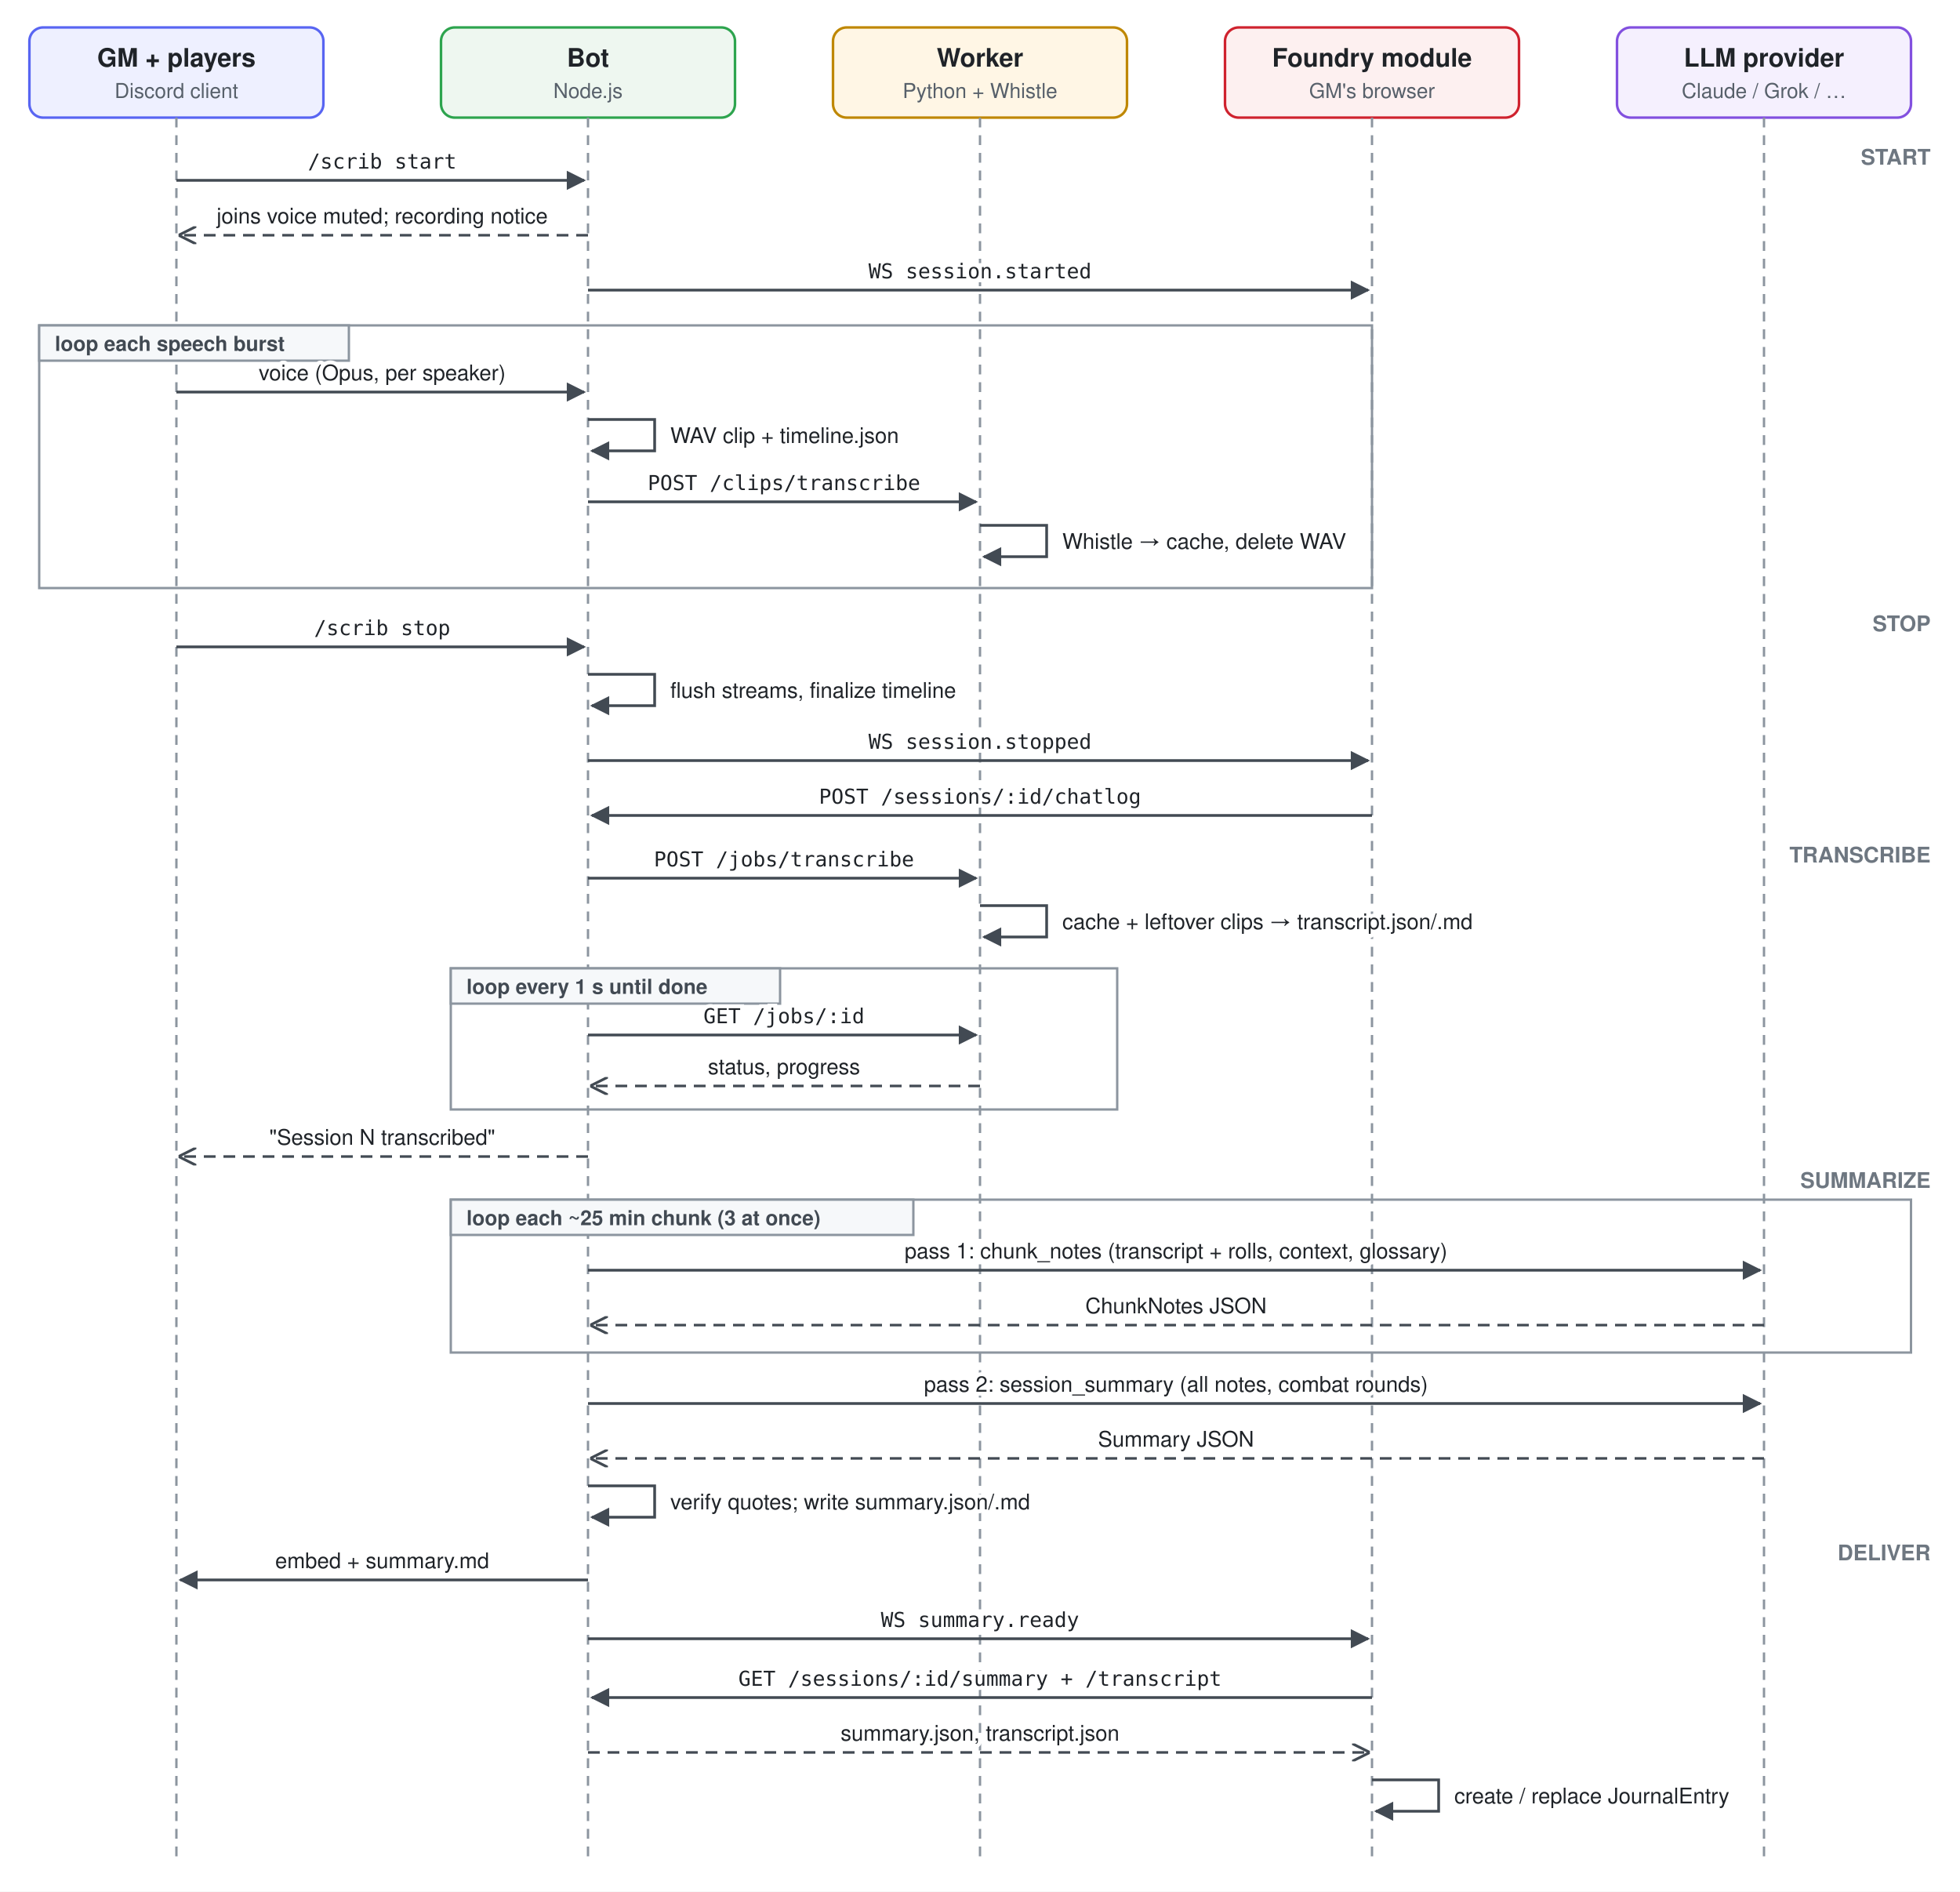
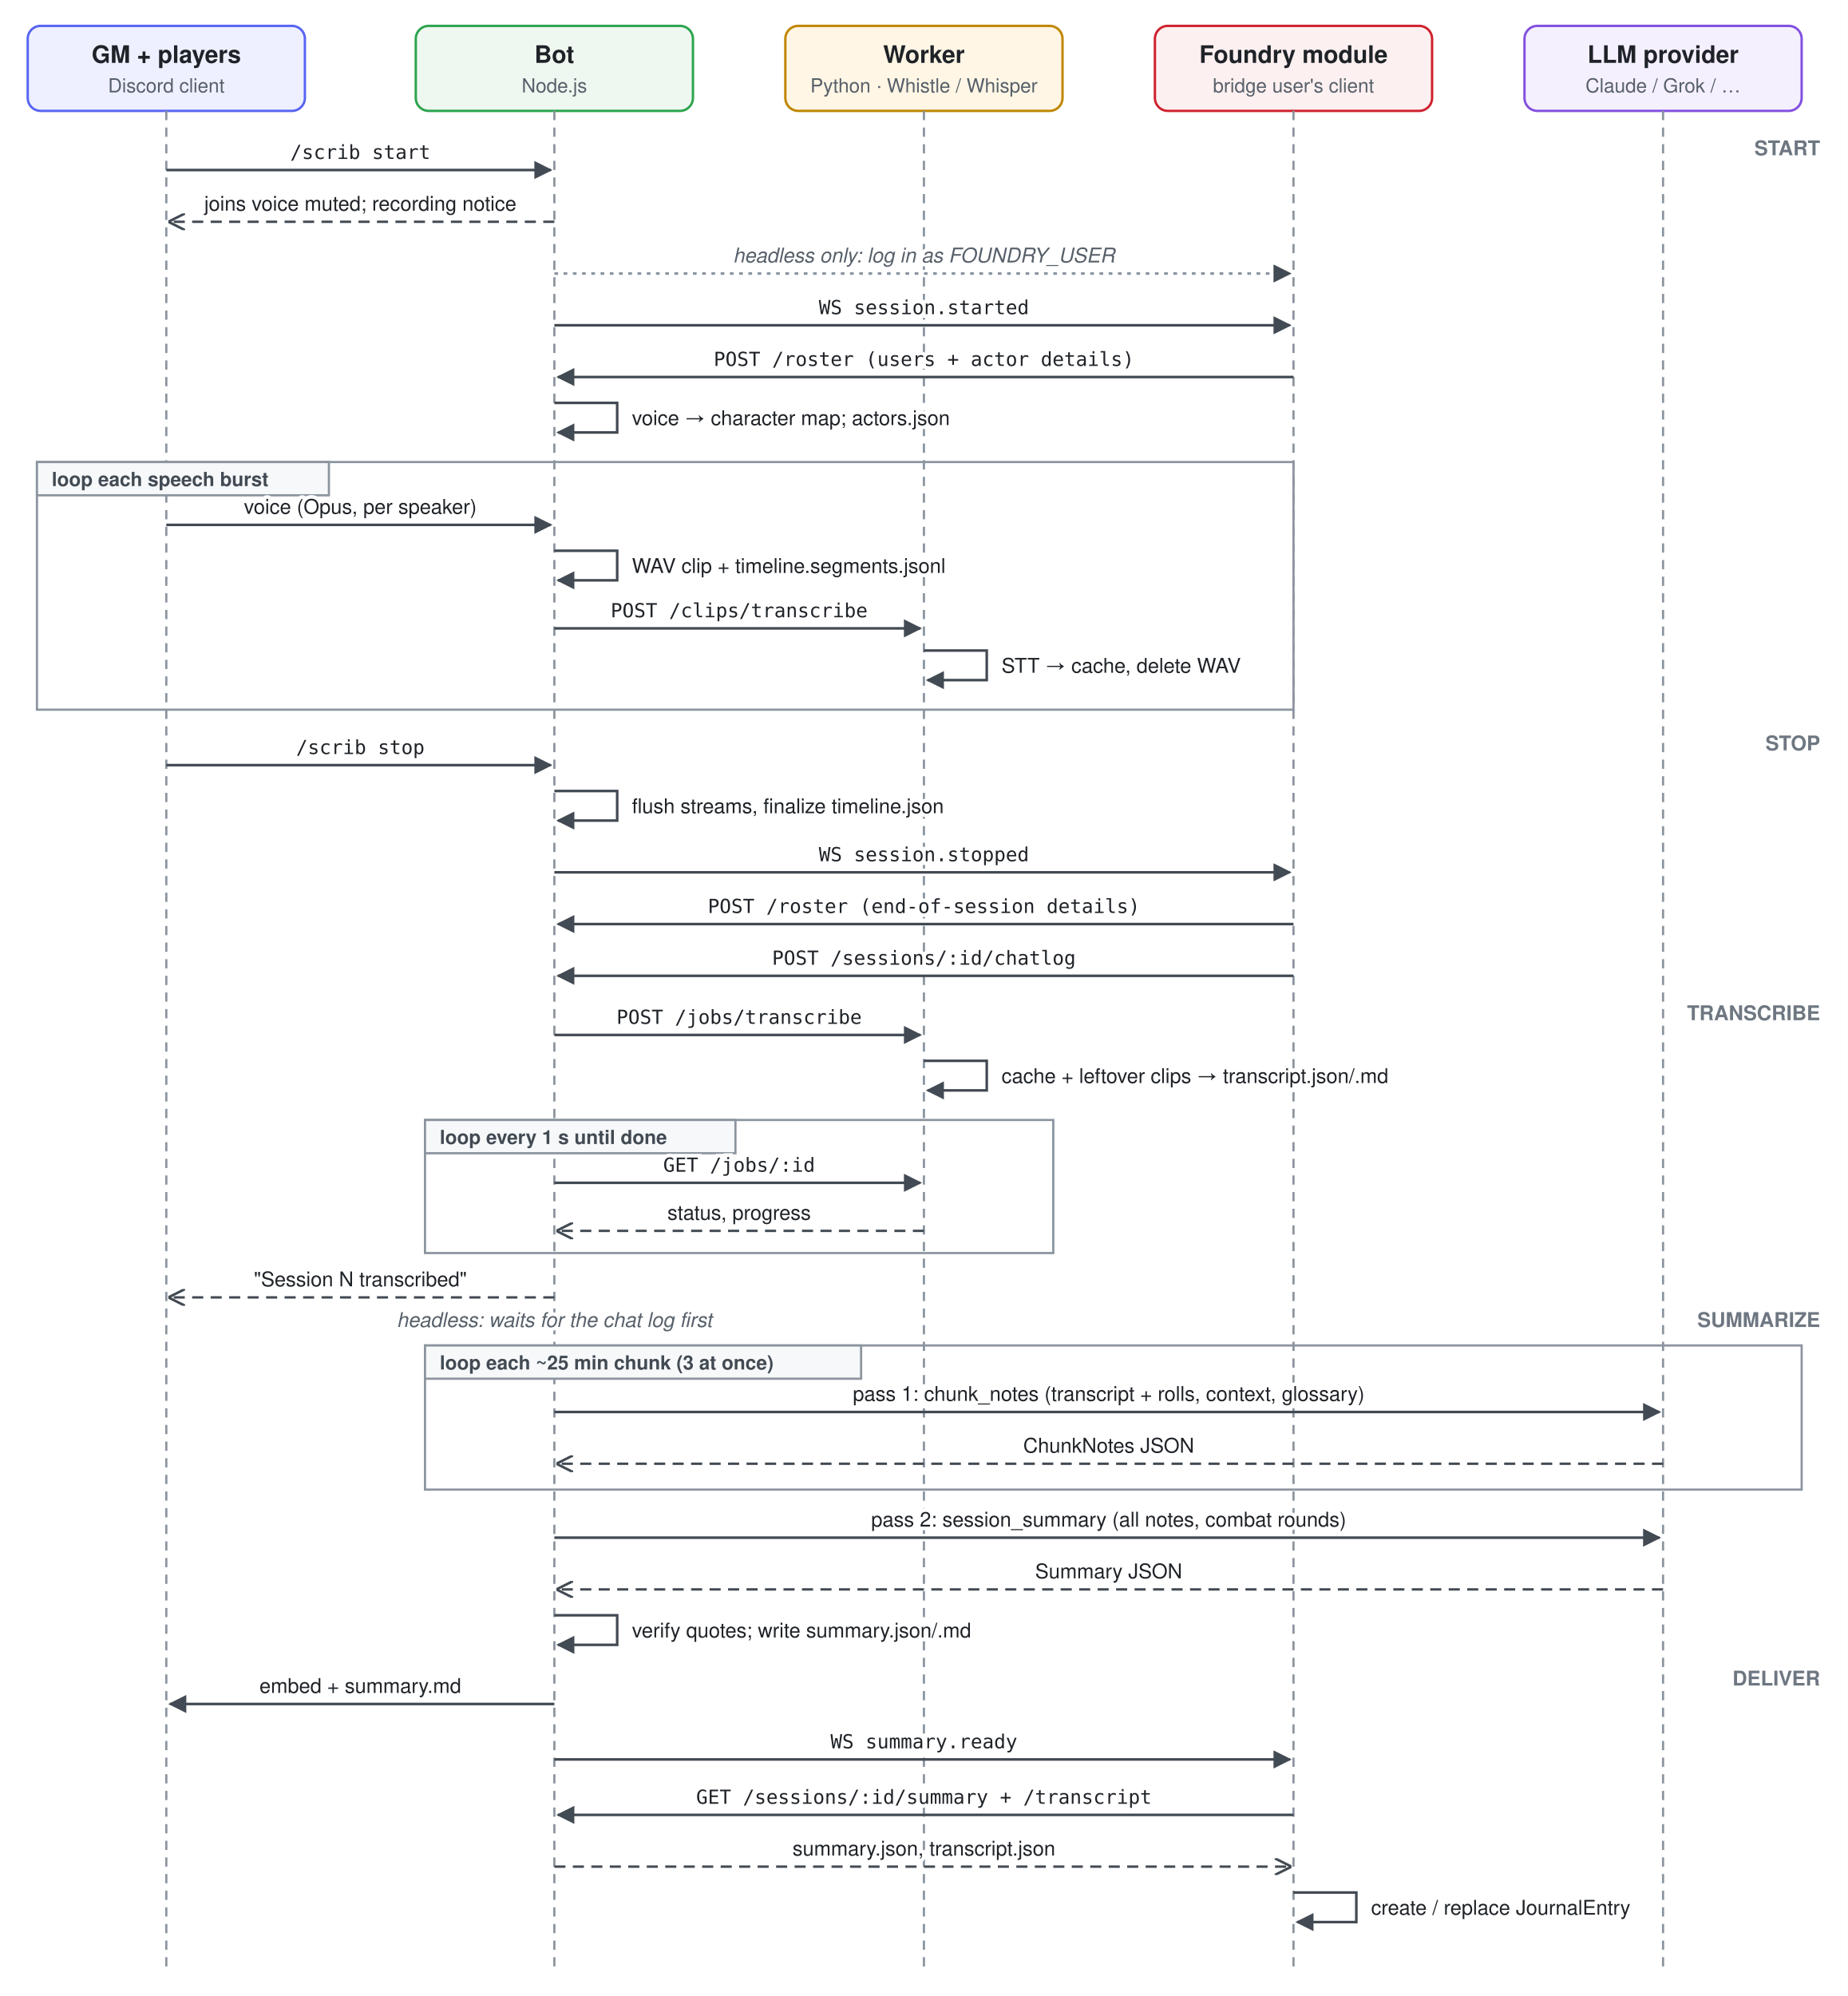
- <svg xmlns="http://www.w3.org/2000/svg" viewBox="0 0 1000 965" width="1000" height="965" role="img" aria-labelledby="title desc">
+ <svg xmlns="http://www.w3.org/2000/svg" viewBox="0 0 1000 1080" width="1000" height="1080" role="img" aria-labelledby="title desc">
  <defs>
    <marker id="arr" viewBox="0 0 10 10" refX="9" refY="5" markerWidth="7" markerHeight="7" orient="auto">
      <path d="M0,0 L10,5 L0,10 z" fill="#424a53" />
    </marker>
    <marker id="open" viewBox="0 0 10 10" refX="9" refY="5" markerWidth="7" markerHeight="7" orient="auto">
      <path d="M0,0 L10,5 L0,10" fill="none" stroke="#424a53" stroke-width="1.5" />
    </marker>
  </defs>
  <style>
    text { font-family: -apple-system, "Segoe UI", Helvetica, Arial, sans-serif; fill: #1f2328; }
    .h { font-size: 13px; font-weight: 600; }
    .hs { font-size: 10.5px; fill: #57606a; }
    .m { font-size: 11px; paint-order: stroke; stroke: #ffffff; stroke-width: 4px; stroke-linejoin: round; }
+     .opt { font-style: italic; fill: #57606a; }
    .code { font-family: Consolas, "SF Mono", Menlo, monospace; font-size: 10.5px; paint-order: stroke; stroke: #ffffff; stroke-width: 4px; }
    .fl { font-size: 10.5px; font-weight: 700; fill: #424a53; }
    .life { stroke: #8c959f; stroke-width: 1.2; stroke-dasharray: 5 4; }
    .msg { stroke: #424a53; stroke-width: 1.4; fill: none; marker-end: url(#arr); }
+     .omsg { stroke: #8c959f; stroke-width: 1.4; fill: none; stroke-dasharray: 2 3; marker-end: url(#arr); }
    .ret { stroke: #424a53; stroke-width: 1.3; fill: none; stroke-dasharray: 6 4; marker-end: url(#open); }
    .frame { fill: none; stroke: #8c959f; stroke-width: 1.2; }
    .tag { fill: #f6f8fa; stroke: #8c959f; stroke-width: 1.2; }
    .phase { font-size: 11px; font-weight: 700; fill: #6e7781; }
  </style>
-   <rect x="0" y="0" width="1000" height="965" fill="#ffffff" />
+   <rect x="0" y="0" width="1000" height="1080" fill="#ffffff" />
  <rect x="15" y="14" width="150" height="46" rx="7" fill="#eef0ff" stroke="#5865f2" stroke-width="1.3" />
  <text x="90" y="34" text-anchor="middle" class="h">GM + players</text>
  <text x="90" y="50" text-anchor="middle" class="hs">Discord client</text>
  <rect x="225" y="14" width="150" height="46" rx="7" fill="#eef7f0" stroke="#2da44e" stroke-width="1.3" />
  <text x="300" y="34" text-anchor="middle" class="h">Bot</text>
  <text x="300" y="50" text-anchor="middle" class="hs">Node.js</text>
  <rect x="425" y="14" width="150" height="46" rx="7" fill="#fff6e5" stroke="#bf8700" stroke-width="1.3" />
  <text x="500" y="34" text-anchor="middle" class="h">Worker</text>
-   <text x="500" y="50" text-anchor="middle" class="hs">Python + Whistle</text>
+   <text x="500" y="50" text-anchor="middle" class="hs">Python · Whistle / Whisper</text>
  <rect x="625" y="14" width="150" height="46" rx="7" fill="#fdf0f0" stroke="#cf222e" stroke-width="1.3" />
  <text x="700" y="34" text-anchor="middle" class="h">Foundry module</text>
-   <text x="700" y="50" text-anchor="middle" class="hs">GM's browser</text>
+   <text x="700" y="50" text-anchor="middle" class="hs">bridge user's client</text>
  <rect x="825" y="14" width="150" height="46" rx="7" fill="#f5f0fe" stroke="#8250df" stroke-width="1.3" />
  <text x="900" y="34" text-anchor="middle" class="h">LLM provider</text>
  <text x="900" y="50" text-anchor="middle" class="hs">Claude / Grok / …</text>
-   <line x1="90" y1="60" x2="90" y2="950" class="life" />
-   <line x1="300" y1="60" x2="300" y2="950" class="life" />
-   <line x1="500" y1="60" x2="500" y2="950" class="life" />
-   <line x1="700" y1="60" x2="700" y2="950" class="life" />
-   <line x1="900" y1="60" x2="900" y2="950" class="life" />
+   <line x1="90" y1="60" x2="90" y2="1065" class="life" />
+   <line x1="300" y1="60" x2="300" y2="1065" class="life" />
+   <line x1="500" y1="60" x2="500" y2="1065" class="life" />
+   <line x1="700" y1="60" x2="700" y2="1065" class="life" />
+   <line x1="900" y1="60" x2="900" y2="1065" class="life" />
  <text x="985" y="84" text-anchor="end" class="phase">START</text>
  <path d="M90,92 H298" class="msg" />
  <text x="195" y="86" text-anchor="middle" class="code">/scrib start</text>
  <path d="M300,120 H92" class="ret" />
  <text x="195" y="114" text-anchor="middle" class="m">joins voice muted; recording notice</text>
-   <path d="M300,148 H698" class="msg" />
-   <text x="500" y="142" text-anchor="middle" class="code">WS session.started</text>
-   <rect x="20" y="166" width="680" height="134" class="frame" />
-   <rect x="20" y="166" width="158" height="18" class="tag" />
-   <text x="28" y="179" class="fl">loop  each speech burst</text>
-   <path d="M90,200 H298" class="msg" />
-   <text x="195" y="194" text-anchor="middle" class="m">voice (Opus, per speaker)</text>
-   <path d="M300,214 h34 v16 h-32" class="msg" />
-   <text x="342" y="226" class="m">WAV clip + timeline.json</text>
-   <path d="M300,256 H498" class="msg" />
-   <text x="400" y="250" text-anchor="middle" class="code">POST /clips/transcribe</text>
-   <path d="M500,268 h34 v16 h-32" class="msg" />
-   <text x="542" y="280" class="m">Whistle → cache, delete WAV</text>
-   <text x="985" y="322" text-anchor="end" class="phase">STOP</text>
-   <path d="M90,330 H298" class="msg" />
-   <text x="195" y="324" text-anchor="middle" class="code">/scrib stop</text>
-   <path d="M300,344 h34 v16 h-32" class="msg" />
-   <text x="342" y="356" class="m">flush streams, finalize timeline</text>
-   <path d="M300,388 H698" class="msg" />
-   <text x="500" y="382" text-anchor="middle" class="code">WS session.stopped</text>
-   <path d="M700,416 H302" class="msg" />
-   <text x="500" y="410" text-anchor="middle" class="code">POST /sessions/:id/chatlog</text>
-   <text x="985" y="440" text-anchor="end" class="phase">TRANSCRIBE</text>
-   <path d="M300,448 H498" class="msg" />
-   <text x="400" y="442" text-anchor="middle" class="code">POST /jobs/transcribe</text>
-   <path d="M500,462 h34 v16 h-32" class="msg" />
-   <text x="542" y="474" class="m">cache + leftover clips → transcript.json/.md</text>
-   <rect x="230" y="494" width="340" height="72" class="frame" />
-   <rect x="230" y="494" width="168" height="18" class="tag" />
-   <text x="238" y="507" class="fl">loop  every 1 s until done</text>
-   <path d="M300,528 H498" class="msg" />
-   <text x="400" y="522" text-anchor="middle" class="code">GET /jobs/:id</text>
-   <path d="M500,554 H302" class="ret" />
-   <text x="400" y="548" text-anchor="middle" class="m">status, progress</text>
-   <path d="M300,590 H92" class="ret" />
-   <text x="195" y="584" text-anchor="middle" class="m">"Session N transcribed"</text>
-   <text x="985" y="606" text-anchor="end" class="phase">SUMMARIZE</text>
-   <rect x="230" y="612" width="745" height="78" class="frame" />
-   <rect x="230" y="612" width="236" height="18" class="tag" />
-   <text x="238" y="625" class="fl">loop  each ~25 min chunk (3 at once)</text>
-   <path d="M300,648 H898" class="msg" />
-   <text x="600" y="642" text-anchor="middle" class="m">pass 1: chunk_notes (transcript + rolls, context, glossary)</text>
-   <path d="M900,676 H302" class="ret" />
-   <text x="600" y="670" text-anchor="middle" class="m">ChunkNotes JSON</text>
-   <path d="M300,716 H898" class="msg" />
-   <text x="600" y="710" text-anchor="middle" class="m">pass 2: session_summary (all notes, combat rounds)</text>
-   <path d="M900,744 H302" class="ret" />
-   <text x="600" y="738" text-anchor="middle" class="m">Summary JSON</text>
-   <path d="M300,758 h34 v16 h-32" class="msg" />
-   <text x="342" y="770" class="m">verify quotes; write summary.json/.md</text>
-   <text x="985" y="796" text-anchor="end" class="phase">DELIVER</text>
-   <path d="M300,806 H92" class="msg" />
-   <text x="195" y="800" text-anchor="middle" class="m">embed + summary.md</text>
-   <path d="M300,836 H698" class="msg" />
-   <text x="500" y="830" text-anchor="middle" class="code">WS summary.ready</text>
-   <path d="M700,866 H302" class="msg" />
-   <text x="500" y="860" text-anchor="middle" class="code">GET /sessions/:id/summary + /transcript</text>
-   <path d="M300,894 H698" class="ret" />
-   <text x="500" y="888" text-anchor="middle" class="m">summary.json, transcript.json</text>
-   <path d="M700,908 h34 v16 h-32" class="msg" />
-   <text x="742" y="920" class="m">create / replace JournalEntry</text>
+   <path d="M300,148 H698" class="omsg" />
+   <text x="500" y="142" text-anchor="middle" class="m opt">headless only: log in as FOUNDRY_USER</text>
+   <path d="M300,176 H698" class="msg" />
+   <text x="500" y="170" text-anchor="middle" class="code">WS session.started</text>
+   <path d="M700,204 H302" class="msg" />
+   <text x="500" y="198" text-anchor="middle" class="code">POST /roster (users + actor details)</text>
+   <path d="M300,218 h34 v16 h-32" class="msg" />
+   <text x="342" y="230" class="m">voice → character map; actors.json</text>
+   <rect x="20" y="250" width="680" height="134" class="frame" />
+   <rect x="20" y="250" width="158" height="18" class="tag" />
+   <text x="28" y="263" class="fl">loop  each speech burst</text>
+   <path d="M90,284 H298" class="msg" />
+   <text x="195" y="278" text-anchor="middle" class="m">voice (Opus, per speaker)</text>
+   <path d="M300,298 h34 v16 h-32" class="msg" />
+   <text x="342" y="310" class="m">WAV clip + timeline.segments.jsonl</text>
+   <path d="M300,340 H498" class="msg" />
+   <text x="400" y="334" text-anchor="middle" class="code">POST /clips/transcribe</text>
+   <path d="M500,352 h34 v16 h-32" class="msg" />
+   <text x="542" y="364" class="m">STT → cache, delete WAV</text>
+   <text x="985" y="406" text-anchor="end" class="phase">STOP</text>
+   <path d="M90,414 H298" class="msg" />
+   <text x="195" y="408" text-anchor="middle" class="code">/scrib stop</text>
+   <path d="M300,428 h34 v16 h-32" class="msg" />
+   <text x="342" y="440" class="m">flush streams, finalize timeline.json</text>
+   <path d="M300,472 H698" class="msg" />
+   <text x="500" y="466" text-anchor="middle" class="code">WS session.stopped</text>
+   <path d="M700,500 H302" class="msg" />
+   <text x="500" y="494" text-anchor="middle" class="code">POST /roster (end-of-session details)</text>
+   <path d="M700,528 H302" class="msg" />
+   <text x="500" y="522" text-anchor="middle" class="code">POST /sessions/:id/chatlog</text>
+   <text x="985" y="552" text-anchor="end" class="phase">TRANSCRIBE</text>
+   <path d="M300,560 H498" class="msg" />
+   <text x="400" y="554" text-anchor="middle" class="code">POST /jobs/transcribe</text>
+   <path d="M500,574 h34 v16 h-32" class="msg" />
+   <text x="542" y="586" class="m">cache + leftover clips → transcript.json/.md</text>
+   <rect x="230" y="606" width="340" height="72" class="frame" />
+   <rect x="230" y="606" width="168" height="18" class="tag" />
+   <text x="238" y="619" class="fl">loop  every 1 s until done</text>
+   <path d="M300,640 H498" class="msg" />
+   <text x="400" y="634" text-anchor="middle" class="code">GET /jobs/:id</text>
+   <path d="M500,666 H302" class="ret" />
+   <text x="400" y="660" text-anchor="middle" class="m">status, progress</text>
+   <path d="M300,702 H92" class="ret" />
+   <text x="195" y="696" text-anchor="middle" class="m">"Session N transcribed"</text>
+   <text x="985" y="718" text-anchor="end" class="phase">SUMMARIZE</text>
+   <text x="300" y="718" text-anchor="middle" class="m opt">headless: waits for the chat log first</text>
+   <rect x="230" y="728" width="745" height="78" class="frame" />
+   <rect x="230" y="728" width="236" height="18" class="tag" />
+   <text x="238" y="741" class="fl">loop  each ~25 min chunk (3 at once)</text>
+   <path d="M300,764 H898" class="msg" />
+   <text x="600" y="758" text-anchor="middle" class="m">pass 1: chunk_notes (transcript + rolls, context, glossary)</text>
+   <path d="M900,792 H302" class="ret" />
+   <text x="600" y="786" text-anchor="middle" class="m">ChunkNotes JSON</text>
+   <path d="M300,832 H898" class="msg" />
+   <text x="600" y="826" text-anchor="middle" class="m">pass 2: session_summary (all notes, combat rounds)</text>
+   <path d="M900,860 H302" class="ret" />
+   <text x="600" y="854" text-anchor="middle" class="m">Summary JSON</text>
+   <path d="M300,874 h34 v16 h-32" class="msg" />
+   <text x="342" y="886" class="m">verify quotes; write summary.json/.md</text>
+   <text x="985" y="912" text-anchor="end" class="phase">DELIVER</text>
+   <path d="M300,922 H92" class="msg" />
+   <text x="195" y="916" text-anchor="middle" class="m">embed + summary.md</text>
+   <path d="M300,952 H698" class="msg" />
+   <text x="500" y="946" text-anchor="middle" class="code">WS summary.ready</text>
+   <path d="M700,982 H302" class="msg" />
+   <text x="500" y="976" text-anchor="middle" class="code">GET /sessions/:id/summary + /transcript</text>
+   <path d="M300,1010 H698" class="ret" />
+   <text x="500" y="1004" text-anchor="middle" class="m">summary.json, transcript.json</text>
+   <path d="M700,1024 h34 v16 h-32" class="msg" />
+   <text x="742" y="1036" class="m">create / replace JournalEntry</text>
</svg>
